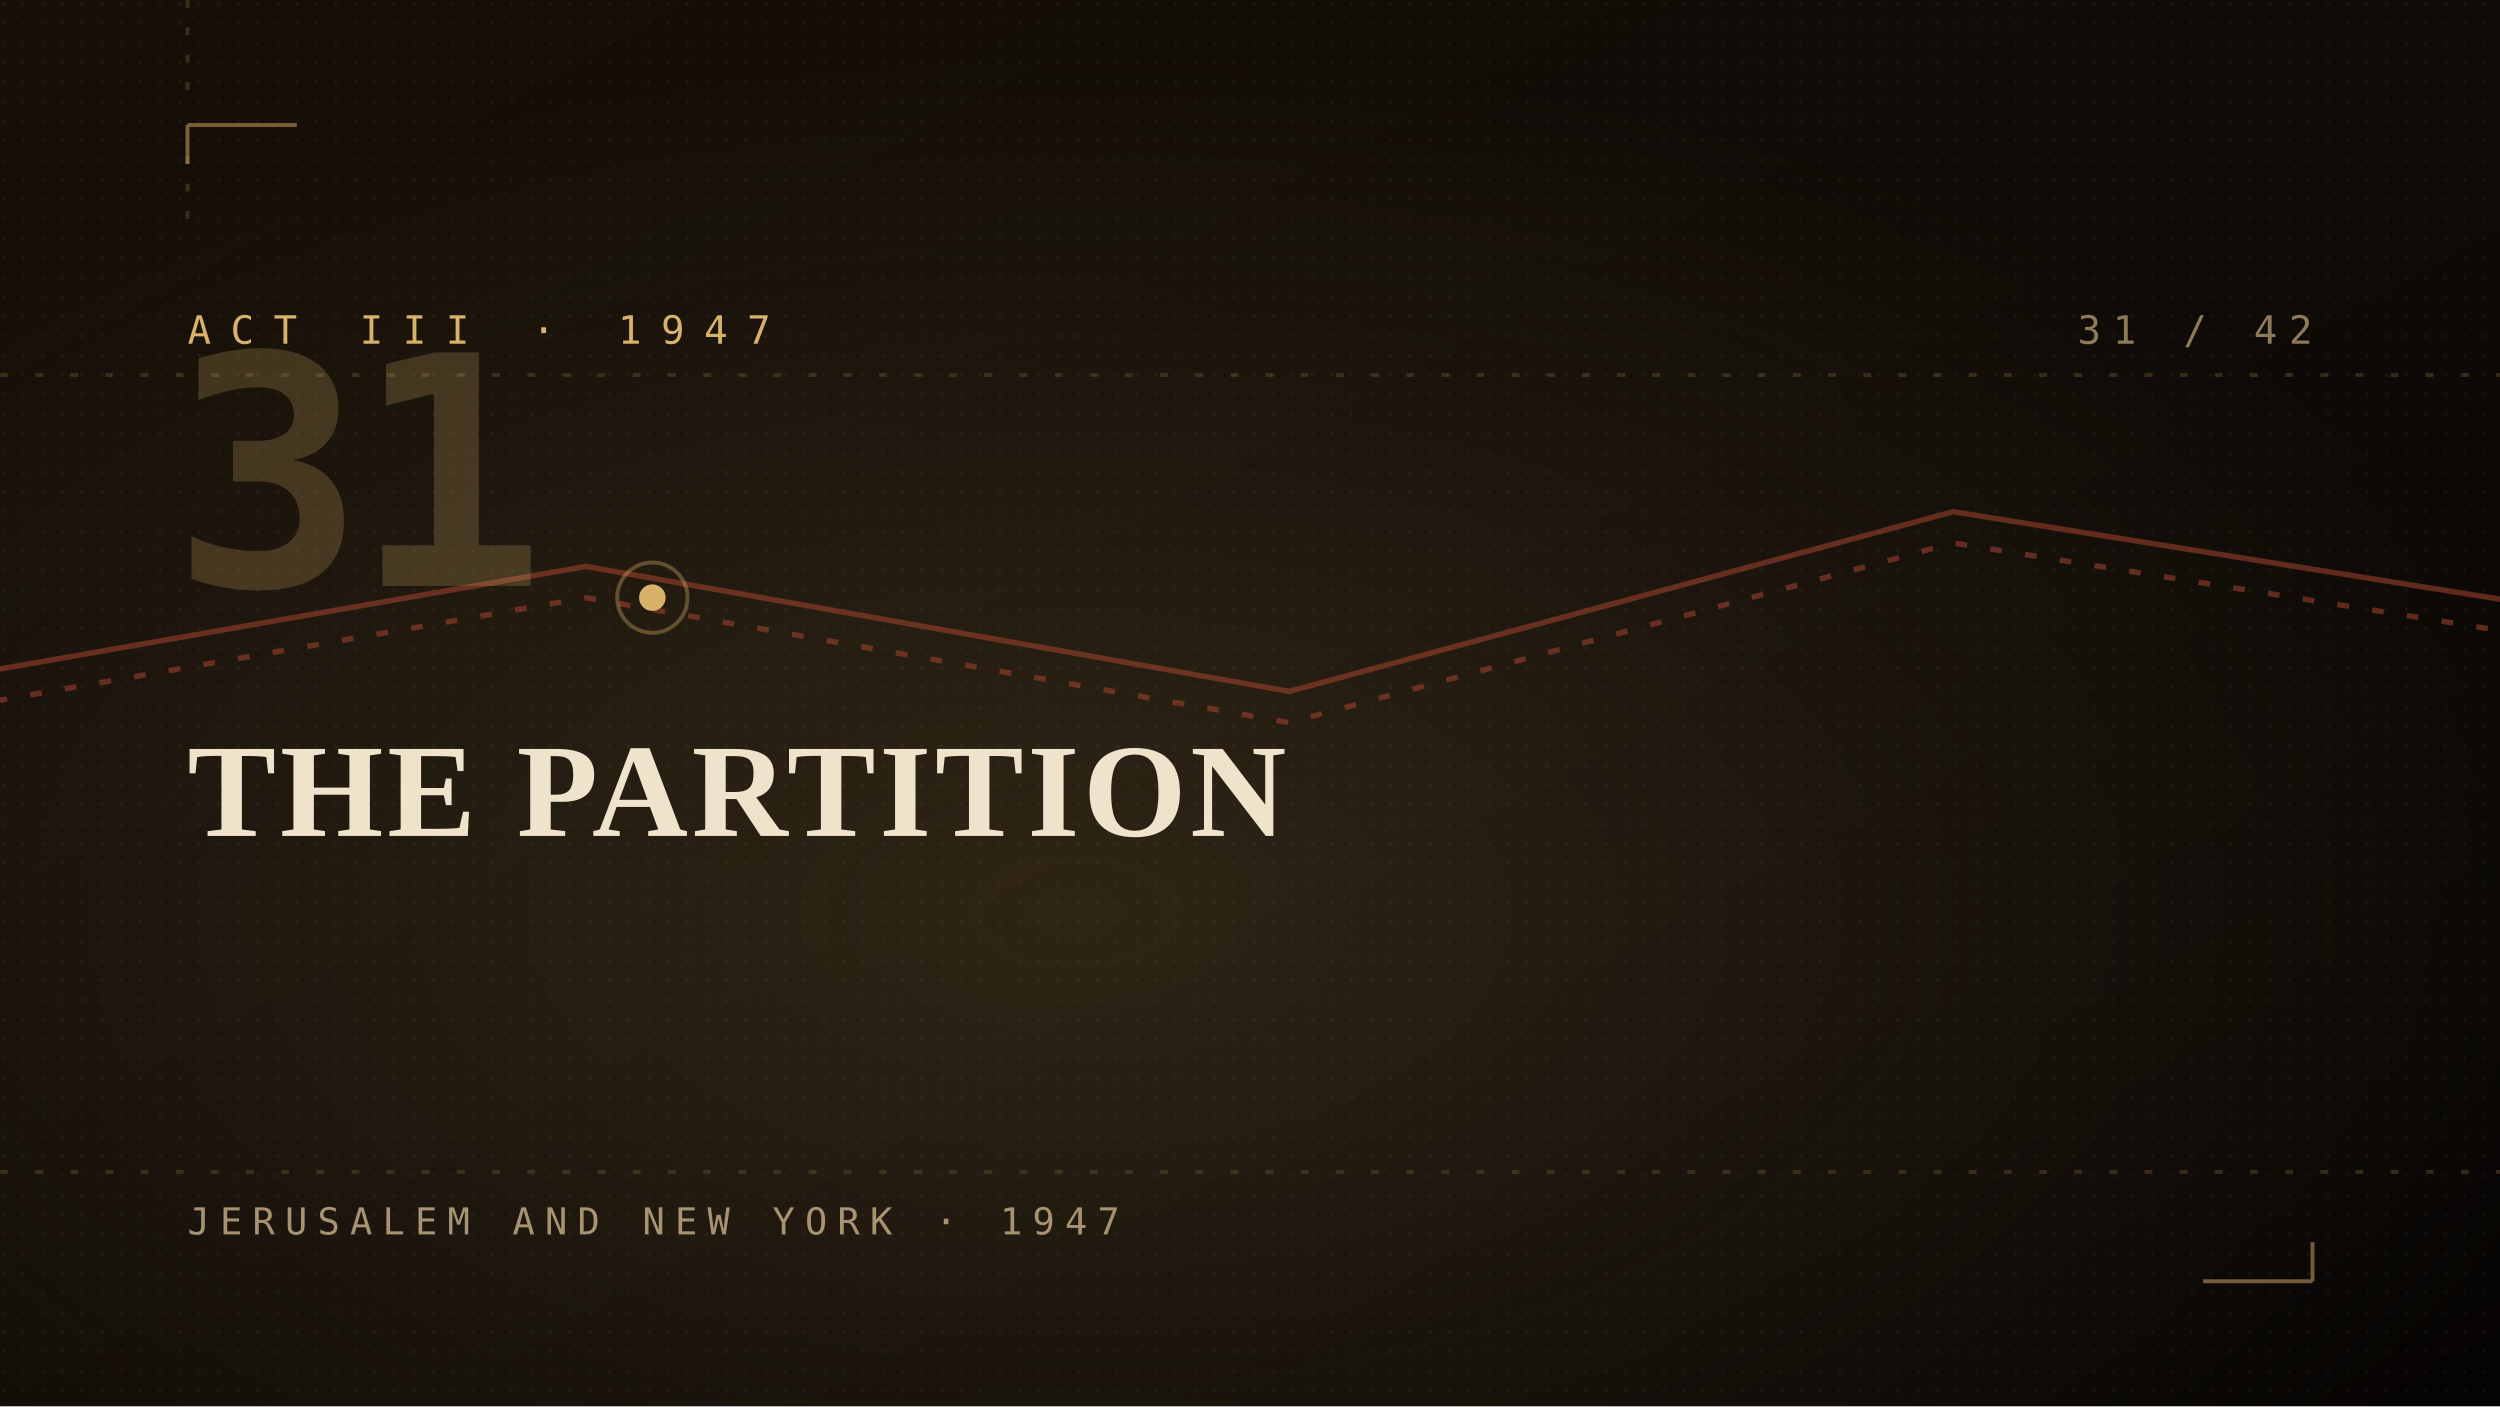
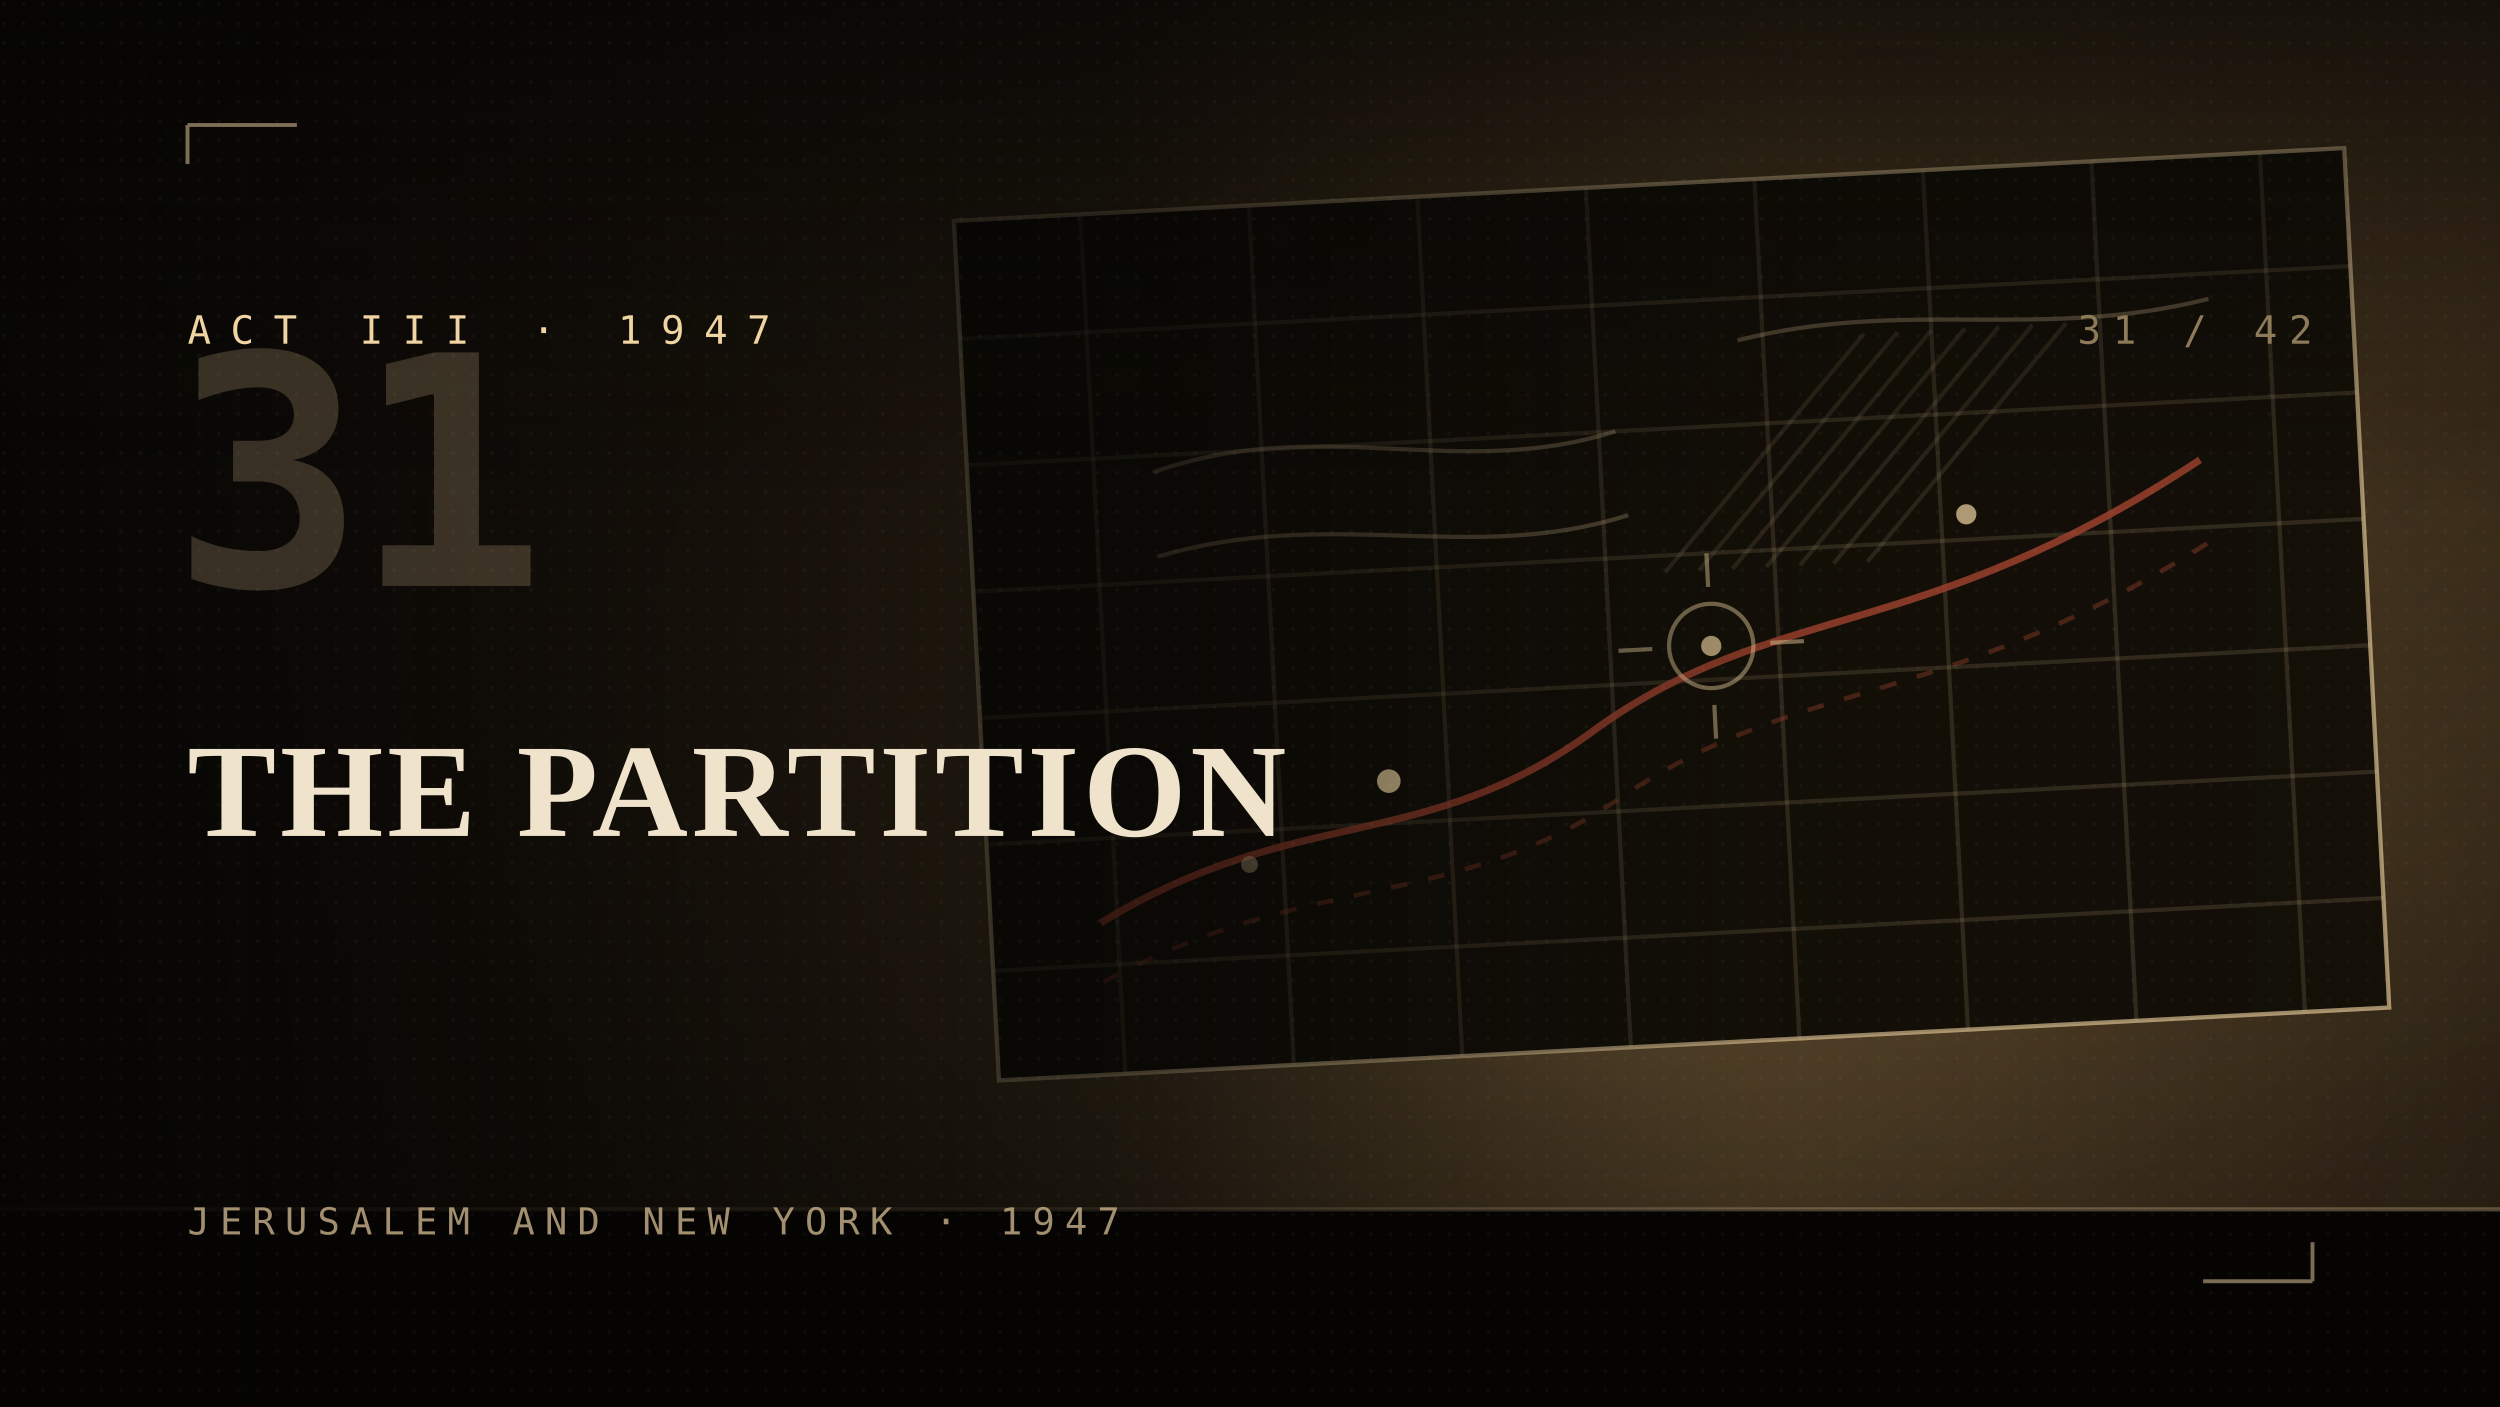
<svg xmlns="http://www.w3.org/2000/svg" width="640" height="360" viewBox="0 0 640 360" role="img" aria-labelledby="t d">
  <defs>
-     <linearGradient id="bg" x1="0" y1="0" x2="1" y2="1">
-       <stop offset="0" stop-color="#171008" />
-       <stop offset="0.55" stop-color="#0e0a06" />
-       <stop offset="1" stop-color="#060403" />
+     <linearGradient id="bg" x1="0" y1="0" x2="0.4" y2="1">
+       <stop offset="0" stop-color="#3d2d18" />
+       <stop offset="1" stop-color="#150e08" />
    </linearGradient>
-     <radialGradient id="glow" cx="43%" cy="65%" r="62%">
-       <stop offset="0" stop-color="#d8b26a" stop-opacity="0.16" />
-       <stop offset="1" stop-color="#d8b26a" stop-opacity="0" />
+     <radialGradient id="glow" cx="65%" cy="25%" r="66%">
+       <stop offset="0" stop-color="#eabf76" stop-opacity="0.2" />
+       <stop offset="1" stop-color="#eabf76" stop-opacity="0" />
+     </radialGradient>
+     <linearGradient id="scrim" x1="0" y1="0" x2="1" y2="0">
+       <stop offset="0" stop-color="#050403" stop-opacity="0.94" />
+       <stop offset="0.44" stop-color="#050403" stop-opacity="0.66" />
+       <stop offset="0.72" stop-color="#050403" stop-opacity="0.08" />
+       <stop offset="1" stop-color="#050403" stop-opacity="0" />
+     </linearGradient>
+     <linearGradient id="topscrim" x1="0" y1="0" x2="0" y2="1">
+       <stop offset="0" stop-color="#050403" stop-opacity="0.7" />
+       <stop offset="0.6" stop-color="#050403" stop-opacity="0.22" />
+       <stop offset="1" stop-color="#050403" stop-opacity="0" />
+     </linearGradient>
+     <radialGradient id="horizon" cx="62%" cy="72%" r="56%">
+       <stop offset="0" stop-color="#eabf76" stop-opacity="0.3" />
+       <stop offset="1" stop-color="#eabf76" stop-opacity="0" />
    </radialGradient>
    <pattern id="grain" width="5" height="5" patternUnits="userSpaceOnUse">
      <circle cx="1" cy="1" r="0.5" fill="#ffffff" opacity="0.035" />
    </pattern>
  </defs>
  <rect width="640" height="360" fill="url(#bg)" />
  <rect width="640" height="360" fill="url(#glow)" />
+   <rect width="640" height="360" fill="url(#horizon)" />
+   <g>
+     <g transform="translate(320 180) scale(1.08) translate(-320 -180)">
+       <path d="M0 300 H640 V360 H0 Z" fill="#050403" />
+       <path d="M0 300 H640" stroke="#f0d4a2" stroke-opacity="0.3" />
+       <g transform="rotate(-3 400 180)">
+         <rect x="256" y="58" width="330" height="204" fill="#141008" stroke="#f0d4a2" stroke-opacity="0.55" />
+         <g stroke="#f0d4a2" stroke-opacity="0.14">
+           <path d="M256 86 H586" />
+           <path d="M256 116 H586" />
+           <path d="M256 146 H586" />
+           <path d="M256 176 H586" />
+           <path d="M256 206 H586" />
+           <path d="M256 236 H586" />
+           <path d="M286 58 V262" />
+           <path d="M326 58 V262" />
+           <path d="M366 58 V262" />
+           <path d="M406 58 V262" />
+           <path d="M446 58 V262" />
+           <path d="M486 58 V262" />
+           <path d="M526 58 V262" />
+           <path d="M566 58 V262" />
+         </g>
+         <path d="M282 226 C330 200 360 214 402 186 C446 158 480 170 548 130" fill="none" stroke="#a4442f" stroke-opacity="0.85" stroke-width="1.7" />
+         <path d="M282 240 C332 216 366 228 408 202 C452 176 486 186 552 148" fill="none" stroke="#a4442f" stroke-opacity="0.4" stroke-width="1.1" stroke-dasharray="4 5" />
+         <g fill="none" stroke="#f0d4a2" stroke-opacity="0.3">
+           <path d="M300 120 C340 108 372 126 410 116" />
+           <path d="M300 140 C342 130 374 146 412 136" />
+           <path d="M440 96 C480 88 512 100 552 92" />
+         </g>
+         <g fill="#f0d4a2">
+           <circle cx="352" cy="196" r="2.8" />
+           <circle cx="430" cy="168" r="2.4" opacity="0.75" />
+           <circle cx="492" cy="140" r="2.4" opacity="0.75" />
+           <circle cx="318" cy="214" r="2" opacity="0.5" />
+         </g>
+         <g fill="none" stroke="#f0d4a2" stroke-opacity="0.5">
+           <circle cx="430" cy="168" r="10" />
+           <path d="M430 154 v-8 M430 182 v8 M416 168 h-8 M444 168 h8" />
+         </g>
+         <g stroke="#f0d4a2" stroke-opacity="0.12">
+           <path d="M470 96 L420 150" />
+           <path d="M478 96 L428 150" />
+           <path d="M486 96 L436 150" />
+           <path d="M494 96 L444 150" />
+           <path d="M502 96 L452 150" />
+           <path d="M510 96 L460 150" />
+           <path d="M518 96 L468 150" />
+         </g>
+         <path d="M256 58 h330 v204 h-330 Z" fill="none" stroke="#f0d4a2" stroke-opacity="0.2" />
+       </g>
+     </g>
+   </g>
+   <rect width="640" height="360" fill="url(#scrim)" />
+   <rect width="640" height="130" fill="url(#topscrim)" />
  <rect width="640" height="360" fill="url(#grain)" />
-   <g stroke="#5a4526" stroke-width="1" opacity="0.55">
-     <path d="M0 96 H640" stroke-dasharray="2 7" />
-     <path d="M0 300 H640" stroke-dasharray="2 7" />
-     <path d="M48 0 V24 M48 40 V56" stroke-dasharray="2 5" />
-   </g>
-   <g fill="none" stroke="#a4442f" stroke-width="1.4" opacity="0.55">
-     <path d="M-10 173 L150 145 L330 177 L500 131 L650 155" />
-     <path d="M-10 181 L150 153 L330 185 L500 139 L650 163" stroke-dasharray="3 6" />
-   </g>
-   <circle cx="167" cy="153" r="3.4" fill="#d8b26a" />
-   <circle cx="167" cy="153" r="9" fill="none" stroke="#d8b26a" stroke-opacity="0.35" />
-   <text x="48" y="88" font-family="'JetBrains Mono',Consolas,monospace" font-size="10" fill="#d8b26a" letter-spacing="5">ACT III · 1947</text>
+   <text x="48" y="88" font-family="'JetBrains Mono',Consolas,monospace" font-size="10" fill="#f0d4a2" letter-spacing="5">ACT III · 1947</text>
  <text x="592" y="88" text-anchor="end" font-family="'JetBrains Mono',Consolas,monospace" font-size="10" fill="#8d7a58" letter-spacing="3">31 / 42</text>
-   <text x="44" y="150" font-family="'JetBrains Mono',Consolas,monospace" font-size="82" font-weight="700" fill="#d8b26a" opacity="0.22" letter-spacing="-3">31</text>
+   <text x="44" y="150" font-family="'JetBrains Mono',Consolas,monospace" font-size="82" font-weight="700" fill="#f0d4a2" opacity="0.2" letter-spacing="-3">31</text>
  <text x="48" y="214" font-family="Georgia,'Times New Roman',serif" font-size="34" font-weight="700" fill="#efe3cb" letter-spacing="1">THE PARTITION</text>
  <text x="48" y="316" font-family="'JetBrains Mono',Consolas,monospace" font-size="9.5" fill="#c9b18a" opacity="0.8" letter-spacing="2.6">JERUSALEM AND NEW YORK · 1947</text>
-   <g stroke="#d8b26a" stroke-opacity="0.5" stroke-width="1">
+   <g stroke="#f0d4a2" stroke-opacity="0.5" stroke-width="1">
    <path d="M48 32 h28 M48 32 v10" />
    <path d="M592 328 h-28 M592 328 v-10" />
  </g>
</svg>
